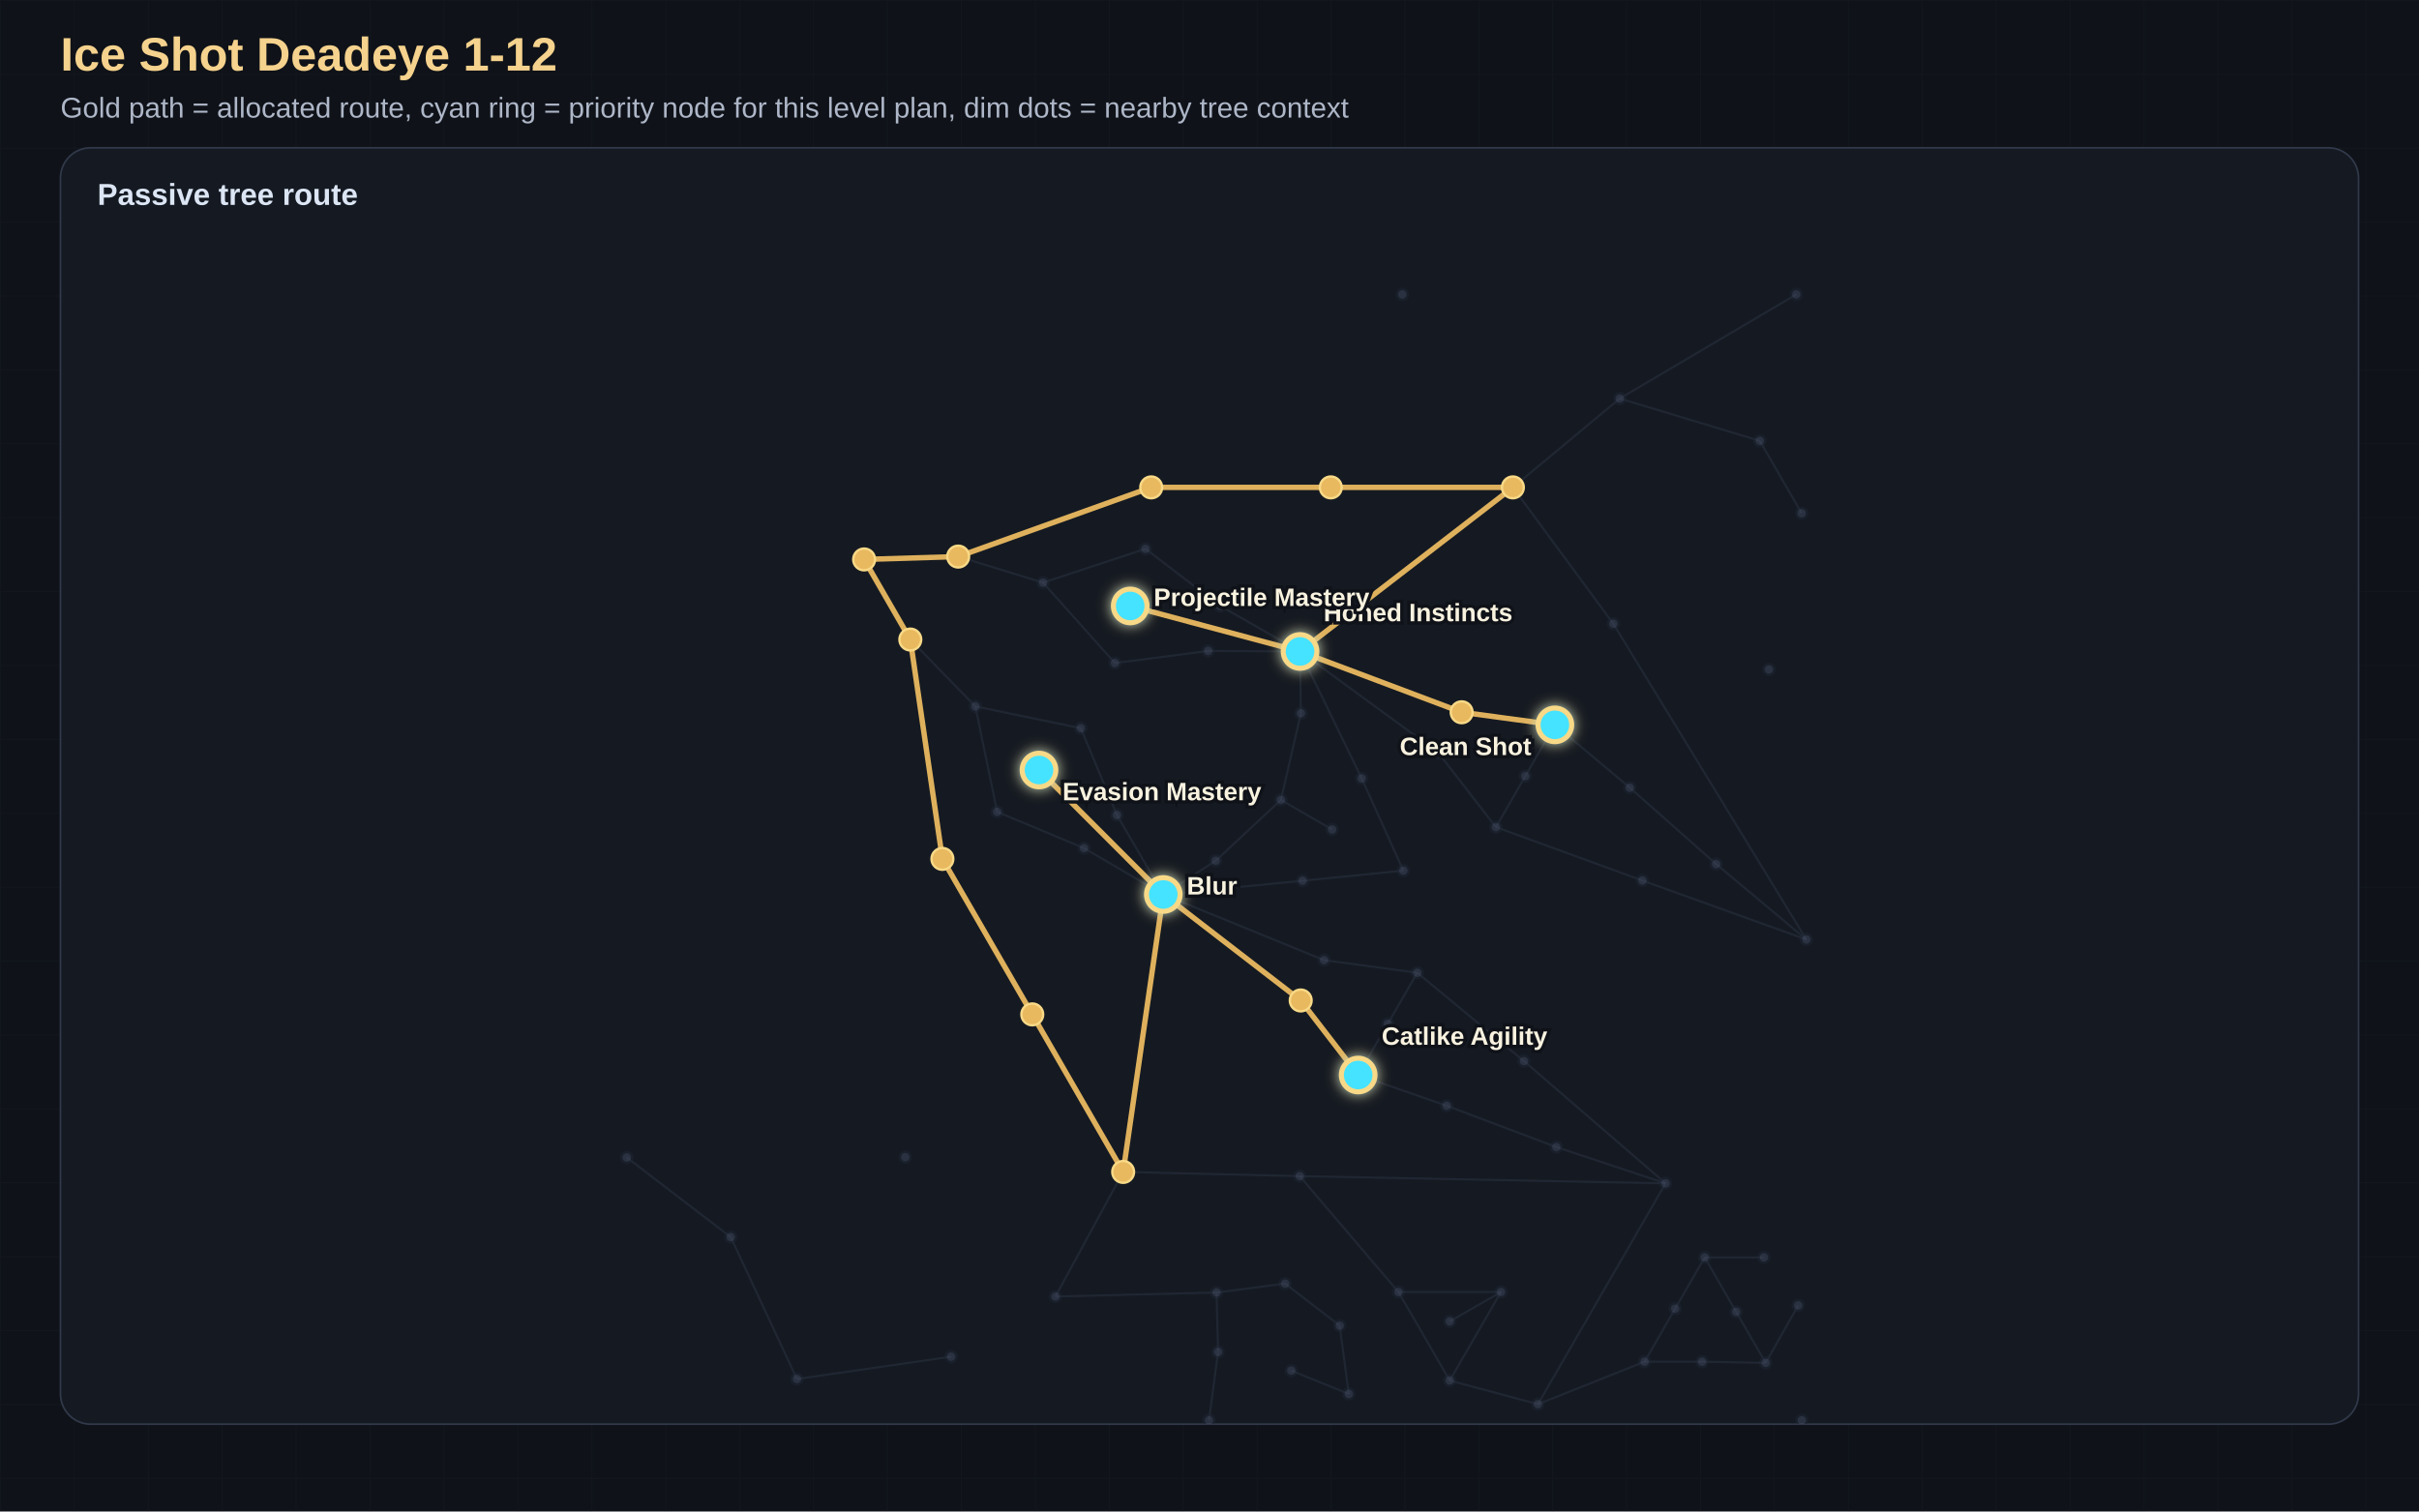
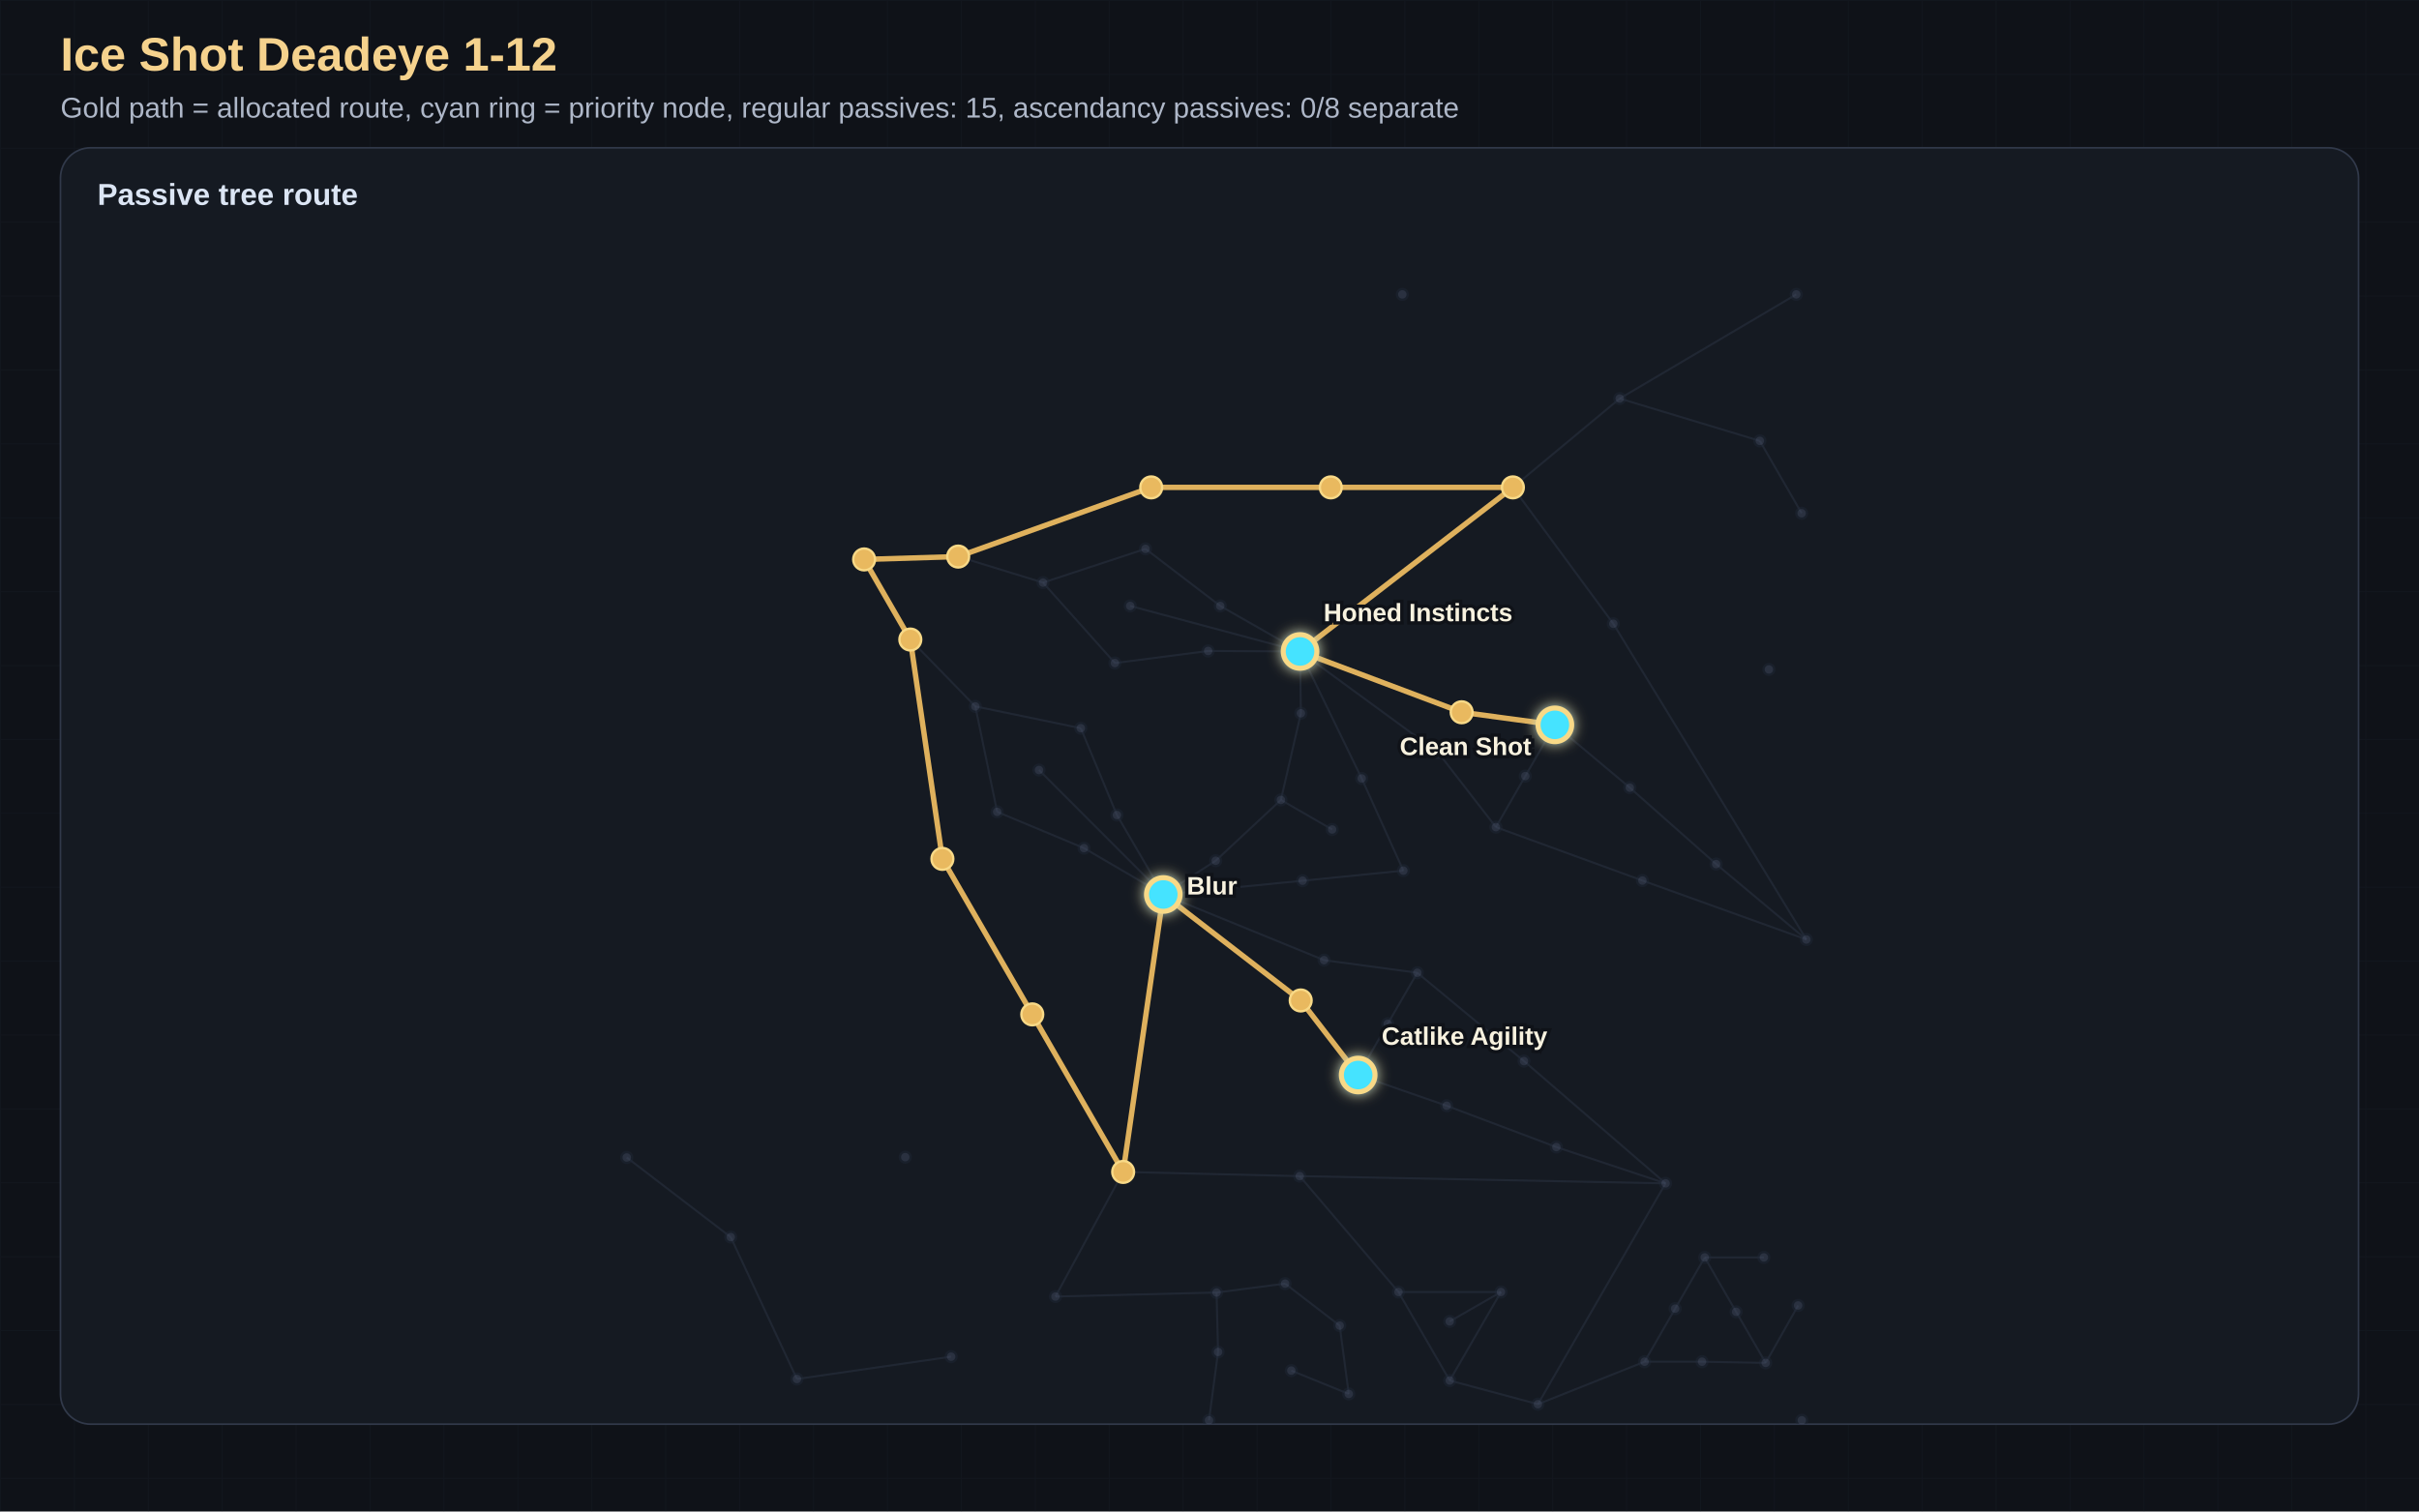
<svg xmlns="http://www.w3.org/2000/svg" width="1440" height="900" viewBox="0 0 1440 900" role="img" aria-label="Ice Shot Deadeye 1-12 selected passive tree nodes">
  <defs>
    <pattern id="grid" width="44" height="44" patternUnits="userSpaceOnUse">
      <path d="M 44 0 L 0 0 0 44" fill="none" stroke="#263040" stroke-width="1" />
    </pattern>
    <filter id="glow" x="-80%" y="-80%" width="260%" height="260%">
      <feGaussianBlur stdDeviation="4" result="blur" />
      <feMerge>
        <feMergeNode in="blur" />
        <feMergeNode in="SourceGraphic" />
      </feMerge>
    </filter>
  </defs>
  <rect width="100%" height="100%" fill="#0f1218" />
  <rect x="0" y="0" width="100%" height="100%" fill="url(#grid)" opacity="0.16" />
  <text x="36" y="42" fill="#f5d28d" font-family="Segoe UI, Arial, sans-serif" font-size="28" font-weight="700">Ice Shot Deadeye 1-12</text>
-   <text x="36" y="70" fill="#aeb7c8" font-family="Segoe UI, Arial, sans-serif" font-size="17">Gold path = allocated route, cyan ring = priority node for this level plan, dim dots = nearby tree context</text>
+   <text x="36" y="70" fill="#aeb7c8" font-family="Segoe UI, Arial, sans-serif" font-size="17">Gold path = allocated route, cyan ring = priority node, regular passives: 15, ascendancy passives: 0/8 separate</text>
  <g>
    <clipPath id="pane-0">
      <rect x="36" y="140" width="1368" height="708" rx="14" />
    </clipPath>
    <rect x="36" y="88" width="1368" height="760" rx="18" fill="#151a22" stroke="#31394a" />
    <text x="58" y="122" fill="#dbe5f4" font-family="Segoe UI, Arial, sans-serif" font-size="18" font-weight="700">Passive tree route</text>
    <g clip-path="url(#pane-0)">
      <line x1="514.4" y1="333.1" x2="541.9" y2="380.8" stroke="#e9b95f" stroke-width="3.2" opacity="0.95" />
      <line x1="514.4" y1="333.1" x2="570.4" y2="331.4" stroke="#e9b95f" stroke-width="3.2" opacity="0.95" />
      <line x1="570.4" y1="331.4" x2="685.3" y2="290.2" stroke="#e9b95f" stroke-width="3.2" opacity="0.95" />
      <line x1="570.4" y1="331.4" x2="620.9" y2="346.9" stroke="#30394a" stroke-width="1.2" opacity="0.42" />
      <line x1="685.3" y1="290.2" x2="792.2" y2="290.2" stroke="#e9b95f" stroke-width="3.2" opacity="0.95" />
      <line x1="792.2" y1="290.2" x2="900.6" y2="290.2" stroke="#e9b95f" stroke-width="3.2" opacity="0.95" />
      <line x1="900.6" y1="290.2" x2="773.9" y2="387.9" stroke="#e9b95f" stroke-width="3.2" opacity="0.95" />
      <line x1="900.6" y1="290.2" x2="960.4" y2="371.4" stroke="#30394a" stroke-width="1.2" opacity="0.42" />
      <line x1="900.6" y1="290.2" x2="964.2" y2="237.3" stroke="#30394a" stroke-width="1.2" opacity="0.42" />
-       <line x1="773.9" y1="387.9" x2="672.8" y2="360.8" stroke="#e9b95f" stroke-width="3.2" opacity="0.95" />
+       <line x1="773.9" y1="387.9" x2="672.8" y2="360.8" stroke="#30394a" stroke-width="1.2" opacity="0.42" />
      <line x1="773.9" y1="387.9" x2="810.6" y2="463.5" stroke="#30394a" stroke-width="1.2" opacity="0.42" />
      <line x1="773.9" y1="387.9" x2="719.2" y2="387.6" stroke="#30394a" stroke-width="1.2" opacity="0.42" />
      <line x1="773.9" y1="387.9" x2="726.4" y2="360.8" stroke="#30394a" stroke-width="1.2" opacity="0.42" />
      <line x1="773.9" y1="387.9" x2="774.4" y2="424.7" stroke="#30394a" stroke-width="1.2" opacity="0.42" />
      <line x1="773.9" y1="387.9" x2="856.2" y2="448.2" stroke="#30394a" stroke-width="1.2" opacity="0.42" />
      <line x1="773.9" y1="387.9" x2="870.1" y2="424.1" stroke="#e9b95f" stroke-width="3.2" opacity="0.95" />
      <line x1="541.9" y1="380.8" x2="561.0" y2="511.4" stroke="#e9b95f" stroke-width="3.2" opacity="0.95" />
      <line x1="541.9" y1="380.8" x2="580.6" y2="420.6" stroke="#30394a" stroke-width="1.2" opacity="0.42" />
      <line x1="561.0" y1="511.4" x2="614.5" y2="604.0" stroke="#e9b95f" stroke-width="3.2" opacity="0.95" />
      <line x1="614.5" y1="604.0" x2="668.6" y2="697.8" stroke="#e9b95f" stroke-width="3.2" opacity="0.95" />
      <line x1="668.6" y1="697.8" x2="692.5" y2="532.6" stroke="#e9b95f" stroke-width="3.2" opacity="0.95" />
      <line x1="668.6" y1="697.8" x2="773.7" y2="700.3" stroke="#30394a" stroke-width="1.2" opacity="0.42" />
      <line x1="668.6" y1="697.8" x2="628.3" y2="772.0" stroke="#30394a" stroke-width="1.2" opacity="0.42" />
-       <line x1="692.5" y1="532.6" x2="618.5" y2="458.5" stroke="#e9b95f" stroke-width="3.2" opacity="0.95" />
+       <line x1="692.5" y1="532.6" x2="618.5" y2="458.5" stroke="#30394a" stroke-width="1.2" opacity="0.42" />
      <line x1="692.5" y1="532.6" x2="723.7" y2="512.5" stroke="#30394a" stroke-width="1.2" opacity="0.42" />
      <line x1="692.5" y1="532.6" x2="788.2" y2="571.7" stroke="#30394a" stroke-width="1.2" opacity="0.42" />
      <line x1="692.5" y1="532.6" x2="664.9" y2="485.3" stroke="#30394a" stroke-width="1.2" opacity="0.42" />
      <line x1="692.5" y1="532.6" x2="645.3" y2="505.0" stroke="#30394a" stroke-width="1.2" opacity="0.42" />
      <line x1="692.5" y1="532.6" x2="775.4" y2="524.4" stroke="#30394a" stroke-width="1.2" opacity="0.42" />
      <line x1="692.5" y1="532.6" x2="774.3" y2="595.7" stroke="#e9b95f" stroke-width="3.2" opacity="0.95" />
      <line x1="870.1" y1="424.1" x2="925.6" y2="431.6" stroke="#e9b95f" stroke-width="3.2" opacity="0.95" />
      <line x1="925.6" y1="431.6" x2="970.2" y2="469.0" stroke="#30394a" stroke-width="1.2" opacity="0.42" />
      <line x1="925.6" y1="431.6" x2="908.0" y2="462.1" stroke="#30394a" stroke-width="1.2" opacity="0.42" />
      <line x1="774.3" y1="595.7" x2="808.5" y2="640.1" stroke="#e9b95f" stroke-width="3.2" opacity="0.95" />
      <line x1="808.5" y1="640.1" x2="826.1" y2="609.6" stroke="#30394a" stroke-width="1.2" opacity="0.42" />
      <line x1="808.5" y1="640.1" x2="861.2" y2="658.4" stroke="#30394a" stroke-width="1.2" opacity="0.42" />
      <line x1="726.4" y1="360.8" x2="681.9" y2="326.8" stroke="#30394a" stroke-width="1.2" opacity="0.42" />
      <line x1="765.0" y1="764.3" x2="724.2" y2="769.6" stroke="#30394a" stroke-width="1.2" opacity="0.42" />
      <line x1="765.0" y1="764.3" x2="797.5" y2="789.3" stroke="#30394a" stroke-width="1.2" opacity="0.42" />
      <line x1="1033.5" y1="781.1" x2="1014.8" y2="748.7" stroke="#30394a" stroke-width="1.2" opacity="0.42" />
      <line x1="1033.5" y1="781.1" x2="1051.1" y2="811.5" stroke="#30394a" stroke-width="1.2" opacity="0.42" />
      <line x1="960.4" y1="371.4" x2="1075.3" y2="559.4" stroke="#30394a" stroke-width="1.2" opacity="0.42" />
      <line x1="681.9" y1="326.8" x2="620.9" y2="346.9" stroke="#30394a" stroke-width="1.2" opacity="0.42" />
      <line x1="373.1" y1="689.2" x2="435.0" y2="736.6" stroke="#30394a" stroke-width="1.2" opacity="0.42" />
      <line x1="793.0" y1="493.9" x2="762.5" y2="476.3" stroke="#30394a" stroke-width="1.2" opacity="0.42" />
      <line x1="997.2" y1="779.2" x2="1014.8" y2="748.7" stroke="#30394a" stroke-width="1.2" opacity="0.42" />
      <line x1="997.2" y1="779.2" x2="979.0" y2="810.8" stroke="#30394a" stroke-width="1.2" opacity="0.42" />
      <line x1="762.5" y1="476.3" x2="723.7" y2="512.5" stroke="#30394a" stroke-width="1.2" opacity="0.42" />
      <line x1="762.5" y1="476.3" x2="774.4" y2="424.7" stroke="#30394a" stroke-width="1.2" opacity="0.42" />
      <line x1="628.3" y1="772.0" x2="724.2" y2="769.6" stroke="#30394a" stroke-width="1.2" opacity="0.42" />
      <line x1="719.7" y1="845.7" x2="725.1" y2="805.0" stroke="#30394a" stroke-width="1.2" opacity="0.42" />
      <line x1="1014.8" y1="748.7" x2="1050.0" y2="748.7" stroke="#30394a" stroke-width="1.2" opacity="0.42" />
      <line x1="893.5" y1="769.3" x2="863.0" y2="786.8" stroke="#30394a" stroke-width="1.2" opacity="0.42" />
      <line x1="893.5" y1="769.3" x2="832.5" y2="769.3" stroke="#30394a" stroke-width="1.2" opacity="0.42" />
      <line x1="893.5" y1="769.3" x2="863.0" y2="822.0" stroke="#30394a" stroke-width="1.2" opacity="0.42" />
      <line x1="1070.4" y1="777.3" x2="1051.1" y2="811.5" stroke="#30394a" stroke-width="1.2" opacity="0.42" />
      <line x1="856.2" y1="448.2" x2="890.5" y2="492.5" stroke="#30394a" stroke-width="1.2" opacity="0.42" />
      <line x1="725.1" y1="805.0" x2="724.2" y2="769.6" stroke="#30394a" stroke-width="1.2" opacity="0.42" />
      <line x1="863.0" y1="822.0" x2="832.5" y2="769.3" stroke="#30394a" stroke-width="1.2" opacity="0.42" />
      <line x1="863.0" y1="822.0" x2="915.5" y2="836.1" stroke="#30394a" stroke-width="1.2" opacity="0.42" />
      <line x1="719.2" y1="387.6" x2="663.7" y2="394.8" stroke="#30394a" stroke-width="1.2" opacity="0.42" />
      <line x1="835.4" y1="518.4" x2="775.4" y2="524.4" stroke="#30394a" stroke-width="1.2" opacity="0.42" />
      <line x1="835.4" y1="518.4" x2="810.6" y2="463.5" stroke="#30394a" stroke-width="1.2" opacity="0.42" />
      <line x1="977.7" y1="524.3" x2="890.5" y2="492.5" stroke="#30394a" stroke-width="1.2" opacity="0.42" />
      <line x1="977.7" y1="524.3" x2="1075.3" y2="559.4" stroke="#30394a" stroke-width="1.2" opacity="0.42" />
      <line x1="768.7" y1="816.1" x2="802.9" y2="830.0" stroke="#30394a" stroke-width="1.2" opacity="0.42" />
      <line x1="991.5" y1="704.6" x2="773.7" y2="700.3" stroke="#30394a" stroke-width="1.2" opacity="0.42" />
      <line x1="991.5" y1="704.6" x2="907.2" y2="631.8" stroke="#30394a" stroke-width="1.2" opacity="0.42" />
      <line x1="991.5" y1="704.6" x2="915.5" y2="836.1" stroke="#30394a" stroke-width="1.2" opacity="0.42" />
      <line x1="991.5" y1="704.6" x2="926.5" y2="683.0" stroke="#30394a" stroke-width="1.2" opacity="0.42" />
      <line x1="1021.6" y1="514.5" x2="1075.3" y2="559.4" stroke="#30394a" stroke-width="1.2" opacity="0.42" />
      <line x1="1021.6" y1="514.5" x2="970.2" y2="469.0" stroke="#30394a" stroke-width="1.2" opacity="0.42" />
      <line x1="964.2" y1="237.3" x2="1069.3" y2="175.3" stroke="#30394a" stroke-width="1.2" opacity="0.42" />
      <line x1="964.2" y1="237.3" x2="1047.6" y2="262.5" stroke="#30394a" stroke-width="1.2" opacity="0.42" />
      <line x1="1051.1" y1="811.5" x2="1013.2" y2="810.8" stroke="#30394a" stroke-width="1.2" opacity="0.42" />
      <line x1="566.2" y1="807.8" x2="474.4" y2="821.1" stroke="#30394a" stroke-width="1.2" opacity="0.42" />
      <line x1="915.5" y1="836.1" x2="979.0" y2="810.8" stroke="#30394a" stroke-width="1.2" opacity="0.42" />
      <line x1="890.5" y1="492.5" x2="908.0" y2="462.1" stroke="#30394a" stroke-width="1.2" opacity="0.42" />
      <line x1="643.4" y1="433.6" x2="664.9" y2="485.3" stroke="#30394a" stroke-width="1.2" opacity="0.42" />
      <line x1="643.4" y1="433.6" x2="580.6" y2="420.6" stroke="#30394a" stroke-width="1.2" opacity="0.42" />
      <line x1="620.9" y1="346.9" x2="663.7" y2="394.8" stroke="#30394a" stroke-width="1.2" opacity="0.42" />
      <line x1="1013.2" y1="810.8" x2="979.0" y2="810.8" stroke="#30394a" stroke-width="1.2" opacity="0.42" />
      <line x1="1072.5" y1="305.6" x2="1047.6" y2="262.5" stroke="#30394a" stroke-width="1.2" opacity="0.42" />
      <line x1="907.2" y1="631.8" x2="843.7" y2="579.2" stroke="#30394a" stroke-width="1.2" opacity="0.42" />
      <line x1="435.0" y1="736.6" x2="474.4" y2="821.1" stroke="#30394a" stroke-width="1.2" opacity="0.42" />
      <line x1="843.7" y1="579.2" x2="826.1" y2="609.6" stroke="#30394a" stroke-width="1.2" opacity="0.42" />
      <line x1="843.7" y1="579.2" x2="788.2" y2="571.7" stroke="#30394a" stroke-width="1.2" opacity="0.42" />
      <line x1="861.2" y1="658.4" x2="926.5" y2="683.0" stroke="#30394a" stroke-width="1.2" opacity="0.42" />
      <line x1="580.6" y1="420.6" x2="593.6" y2="483.4" stroke="#30394a" stroke-width="1.2" opacity="0.42" />
      <line x1="802.9" y1="830.0" x2="797.5" y2="789.3" stroke="#30394a" stroke-width="1.2" opacity="0.42" />
      <line x1="832.5" y1="769.3" x2="773.7" y2="700.3" stroke="#30394a" stroke-width="1.2" opacity="0.42" />
      <line x1="645.3" y1="505.0" x2="593.6" y2="483.4" stroke="#30394a" stroke-width="1.2" opacity="0.42" />
      <circle cx="514.4" cy="333.1" r="6.5" fill="#e9b95f" stroke="#f8d987" stroke-width="1.4" opacity="1" />
      <circle cx="570.4" cy="331.4" r="6.5" fill="#e9b95f" stroke="#f8d987" stroke-width="1.4" opacity="1" />
      <circle cx="685.3" cy="290.2" r="6.5" fill="#e9b95f" stroke="#f8d987" stroke-width="1.4" opacity="1" />
      <circle cx="792.2" cy="290.2" r="6.5" fill="#e9b95f" stroke="#f8d987" stroke-width="1.4" opacity="1" />
      <circle cx="900.6" cy="290.2" r="6.5" fill="#e9b95f" stroke="#f8d987" stroke-width="1.4" opacity="1" />
      <circle cx="773.9" cy="387.9" r="10" fill="#45e3ff" stroke="#f8d987" stroke-width="3" opacity="1" filter="url(#glow)" />
      <circle cx="541.9" cy="380.8" r="6.5" fill="#e9b95f" stroke="#f8d987" stroke-width="1.4" opacity="1" />
      <circle cx="561.0" cy="511.4" r="6.5" fill="#e9b95f" stroke="#f8d987" stroke-width="1.4" opacity="1" />
      <circle cx="614.5" cy="604.0" r="6.5" fill="#e9b95f" stroke="#f8d987" stroke-width="1.4" opacity="1" />
      <circle cx="668.6" cy="697.8" r="6.5" fill="#e9b95f" stroke="#f8d987" stroke-width="1.4" opacity="1" />
      <circle cx="692.5" cy="532.6" r="10" fill="#45e3ff" stroke="#f8d987" stroke-width="3" opacity="1" filter="url(#glow)" />
      <circle cx="870.1" cy="424.1" r="6.5" fill="#e9b95f" stroke="#f8d987" stroke-width="1.4" opacity="1" />
      <circle cx="925.6" cy="431.6" r="10" fill="#45e3ff" stroke="#f8d987" stroke-width="3" opacity="1" filter="url(#glow)" />
      <circle cx="774.3" cy="595.7" r="6.5" fill="#e9b95f" stroke="#f8d987" stroke-width="1.4" opacity="1" />
      <circle cx="808.5" cy="640.1" r="10" fill="#45e3ff" stroke="#f8d987" stroke-width="3" opacity="1" filter="url(#glow)" />
-       <circle cx="672.8" cy="360.8" r="10" fill="#45e3ff" stroke="#f8d987" stroke-width="3" opacity="1" filter="url(#glow)" />
-       <circle cx="618.5" cy="458.5" r="10" fill="#45e3ff" stroke="#f8d987" stroke-width="3" opacity="1" filter="url(#glow)" />
      <circle cx="726.4" cy="360.8" r="3.2" fill="#485269" stroke="#202838" stroke-width="1.4" opacity="0.42" />
      <circle cx="765.0" cy="764.3" r="3.2" fill="#485269" stroke="#202838" stroke-width="1.4" opacity="0.42" />
      <circle cx="1033.5" cy="781.1" r="3.2" fill="#485269" stroke="#202838" stroke-width="1.4" opacity="0.42" />
      <circle cx="960.4" cy="371.4" r="3.2" fill="#485269" stroke="#202838" stroke-width="1.4" opacity="0.42" />
      <circle cx="681.9" cy="326.8" r="3.2" fill="#485269" stroke="#202838" stroke-width="1.4" opacity="0.42" />
      <circle cx="373.1" cy="689.2" r="3.2" fill="#485269" stroke="#202838" stroke-width="1.4" opacity="0.42" />
      <circle cx="1072.6" cy="845.7" r="3.2" fill="#485269" stroke="#202838" stroke-width="1.4" opacity="0.42" />
      <circle cx="793.0" cy="493.9" r="3.2" fill="#485269" stroke="#202838" stroke-width="1.4" opacity="0.42" />
      <circle cx="997.2" cy="779.2" r="3.2" fill="#485269" stroke="#202838" stroke-width="1.4" opacity="0.42" />
      <circle cx="762.5" cy="476.3" r="3.2" fill="#485269" stroke="#202838" stroke-width="1.4" opacity="0.42" />
      <circle cx="628.3" cy="772.0" r="3.2" fill="#485269" stroke="#202838" stroke-width="1.4" opacity="0.42" />
      <circle cx="538.9" cy="689.0" r="3.2" fill="#485269" stroke="#202838" stroke-width="1.4" opacity="0.42" />
      <circle cx="719.7" cy="845.7" r="3.2" fill="#485269" stroke="#202838" stroke-width="1.4" opacity="0.42" />
      <circle cx="1014.8" cy="748.7" r="3.2" fill="#485269" stroke="#202838" stroke-width="1.4" opacity="0.42" />
      <circle cx="893.5" cy="769.3" r="3.2" fill="#485269" stroke="#202838" stroke-width="1.4" opacity="0.42" />
      <circle cx="1070.4" cy="777.3" r="3.2" fill="#485269" stroke="#202838" stroke-width="1.4" opacity="0.42" />
      <circle cx="856.2" cy="448.2" r="3.2" fill="#485269" stroke="#202838" stroke-width="1.4" opacity="0.42" />
      <circle cx="834.8" cy="175.3" r="3.2" fill="#485269" stroke="#202838" stroke-width="1.4" opacity="0.42" />
      <circle cx="725.1" cy="805.0" r="3.2" fill="#485269" stroke="#202838" stroke-width="1.4" opacity="0.42" />
      <circle cx="863.0" cy="822.0" r="3.2" fill="#485269" stroke="#202838" stroke-width="1.4" opacity="0.42" />
      <circle cx="719.2" cy="387.6" r="3.2" fill="#485269" stroke="#202838" stroke-width="1.4" opacity="0.42" />
      <circle cx="835.4" cy="518.4" r="3.2" fill="#485269" stroke="#202838" stroke-width="1.4" opacity="0.42" />
      <circle cx="723.7" cy="512.5" r="3.2" fill="#485269" stroke="#202838" stroke-width="1.4" opacity="0.42" />
      <circle cx="977.7" cy="524.3" r="3.2" fill="#485269" stroke="#202838" stroke-width="1.4" opacity="0.42" />
      <circle cx="768.7" cy="816.1" r="3.2" fill="#485269" stroke="#202838" stroke-width="1.4" opacity="0.42" />
      <circle cx="991.5" cy="704.6" r="3.2" fill="#485269" stroke="#202838" stroke-width="1.4" opacity="0.42" />
      <circle cx="1021.6" cy="514.5" r="3.2" fill="#485269" stroke="#202838" stroke-width="1.4" opacity="0.42" />
      <circle cx="964.2" cy="237.3" r="3.2" fill="#485269" stroke="#202838" stroke-width="1.4" opacity="0.42" />
      <circle cx="1051.1" cy="811.5" r="3.2" fill="#485269" stroke="#202838" stroke-width="1.4" opacity="0.42" />
      <circle cx="566.2" cy="807.8" r="3.2" fill="#485269" stroke="#202838" stroke-width="1.4" opacity="0.42" />
      <circle cx="1069.3" cy="175.3" r="3.2" fill="#485269" stroke="#202838" stroke-width="1.4" opacity="0.42" />
      <circle cx="775.4" cy="524.4" r="3.2" fill="#485269" stroke="#202838" stroke-width="1.4" opacity="0.42" />
      <circle cx="915.5" cy="836.1" r="3.2" fill="#485269" stroke="#202838" stroke-width="1.4" opacity="0.42" />
      <circle cx="890.5" cy="492.5" r="3.2" fill="#485269" stroke="#202838" stroke-width="1.4" opacity="0.42" />
      <circle cx="643.4" cy="433.6" r="3.2" fill="#485269" stroke="#202838" stroke-width="1.4" opacity="0.42" />
+       <circle cx="618.5" cy="458.5" r="3.2" fill="#485269" stroke="#202838" stroke-width="1.4" opacity="0.42" />
      <circle cx="724.2" cy="769.6" r="3.2" fill="#485269" stroke="#202838" stroke-width="1.4" opacity="0.42" />
      <circle cx="620.9" cy="346.9" r="3.2" fill="#485269" stroke="#202838" stroke-width="1.4" opacity="0.42" />
      <circle cx="663.7" cy="394.8" r="3.2" fill="#485269" stroke="#202838" stroke-width="1.4" opacity="0.42" />
      <circle cx="1013.2" cy="810.8" r="3.2" fill="#485269" stroke="#202838" stroke-width="1.4" opacity="0.42" />
      <circle cx="1072.5" cy="305.6" r="3.2" fill="#485269" stroke="#202838" stroke-width="1.4" opacity="0.42" />
      <circle cx="1053.0" cy="398.6" r="3.2" fill="#485269" stroke="#202838" stroke-width="1.4" opacity="0.42" />
      <circle cx="907.2" cy="631.8" r="3.2" fill="#485269" stroke="#202838" stroke-width="1.4" opacity="0.42" />
      <circle cx="435.0" cy="736.6" r="3.2" fill="#485269" stroke="#202838" stroke-width="1.4" opacity="0.42" />
      <circle cx="810.6" cy="463.5" r="3.2" fill="#485269" stroke="#202838" stroke-width="1.4" opacity="0.42" />
      <circle cx="843.7" cy="579.2" r="3.2" fill="#485269" stroke="#202838" stroke-width="1.4" opacity="0.42" />
      <circle cx="826.1" cy="609.6" r="3.2" fill="#485269" stroke="#202838" stroke-width="1.4" opacity="0.42" />
      <circle cx="979.0" cy="810.8" r="3.2" fill="#485269" stroke="#202838" stroke-width="1.4" opacity="0.42" />
      <circle cx="1050.0" cy="748.7" r="3.2" fill="#485269" stroke="#202838" stroke-width="1.4" opacity="0.42" />
      <circle cx="861.2" cy="658.4" r="3.2" fill="#485269" stroke="#202838" stroke-width="1.4" opacity="0.42" />
      <circle cx="580.6" cy="420.6" r="3.2" fill="#485269" stroke="#202838" stroke-width="1.4" opacity="0.42" />
      <circle cx="774.4" cy="424.7" r="3.2" fill="#485269" stroke="#202838" stroke-width="1.4" opacity="0.42" />
      <circle cx="664.9" cy="485.3" r="3.2" fill="#485269" stroke="#202838" stroke-width="1.4" opacity="0.42" />
      <circle cx="802.9" cy="830.0" r="3.2" fill="#485269" stroke="#202838" stroke-width="1.4" opacity="0.42" />
      <circle cx="788.2" cy="571.7" r="3.2" fill="#485269" stroke="#202838" stroke-width="1.4" opacity="0.42" />
      <circle cx="970.2" cy="469.0" r="3.2" fill="#485269" stroke="#202838" stroke-width="1.4" opacity="0.42" />
      <circle cx="926.5" cy="683.0" r="3.2" fill="#485269" stroke="#202838" stroke-width="1.4" opacity="0.42" />
      <circle cx="908.0" cy="462.1" r="3.2" fill="#485269" stroke="#202838" stroke-width="1.4" opacity="0.42" />
      <circle cx="832.5" cy="769.3" r="3.2" fill="#485269" stroke="#202838" stroke-width="1.4" opacity="0.42" />
      <circle cx="797.5" cy="789.3" r="3.2" fill="#485269" stroke="#202838" stroke-width="1.4" opacity="0.42" />
      <circle cx="645.3" cy="505.0" r="3.2" fill="#485269" stroke="#202838" stroke-width="1.4" opacity="0.42" />
      <circle cx="474.4" cy="821.1" r="3.2" fill="#485269" stroke="#202838" stroke-width="1.4" opacity="0.42" />
      <circle cx="1075.3" cy="559.4" r="3.2" fill="#485269" stroke="#202838" stroke-width="1.4" opacity="0.42" />
      <circle cx="1047.6" cy="262.5" r="3.2" fill="#485269" stroke="#202838" stroke-width="1.4" opacity="0.42" />
      <circle cx="593.6" cy="483.4" r="3.2" fill="#485269" stroke="#202838" stroke-width="1.4" opacity="0.42" />
      <circle cx="773.7" cy="700.3" r="3.2" fill="#485269" stroke="#202838" stroke-width="1.4" opacity="0.42" />
+       <circle cx="672.8" cy="360.8" r="3.2" fill="#485269" stroke="#202838" stroke-width="1.4" opacity="0.42" />
      <circle cx="863.0" cy="786.8" r="3.2" fill="#485269" stroke="#202838" stroke-width="1.4" opacity="0.42" />
      <text x="787.9" y="369.9" text-anchor="start" fill="#f8f2df" stroke="#0f1218" stroke-width="4" paint-order="stroke" font-family="Segoe UI, Arial, sans-serif" font-size="15" font-weight="700">Honed Instincts</text>
      <text x="706.5" y="532.6" text-anchor="start" fill="#f8f2df" stroke="#0f1218" stroke-width="4" paint-order="stroke" font-family="Segoe UI, Arial, sans-serif" font-size="15" font-weight="700">Blur</text>
      <text x="911.6" y="449.6" text-anchor="end" fill="#f8f2df" stroke="#0f1218" stroke-width="4" paint-order="stroke" font-family="Segoe UI, Arial, sans-serif" font-size="15" font-weight="700">Clean Shot</text>
      <text x="822.5" y="622.1" text-anchor="start" fill="#f8f2df" stroke="#0f1218" stroke-width="4" paint-order="stroke" font-family="Segoe UI, Arial, sans-serif" font-size="15" font-weight="700">Catlike Agility</text>
-       <text x="686.8" y="360.8" text-anchor="start" fill="#f8f2df" stroke="#0f1218" stroke-width="4" paint-order="stroke" font-family="Segoe UI, Arial, sans-serif" font-size="15" font-weight="700">Projectile Mastery</text>
-       <text x="632.5" y="476.5" text-anchor="start" fill="#f8f2df" stroke="#0f1218" stroke-width="4" paint-order="stroke" font-family="Segoe UI, Arial, sans-serif" font-size="15" font-weight="700">Evasion Mastery</text>
    </g>
  </g>
</svg>
